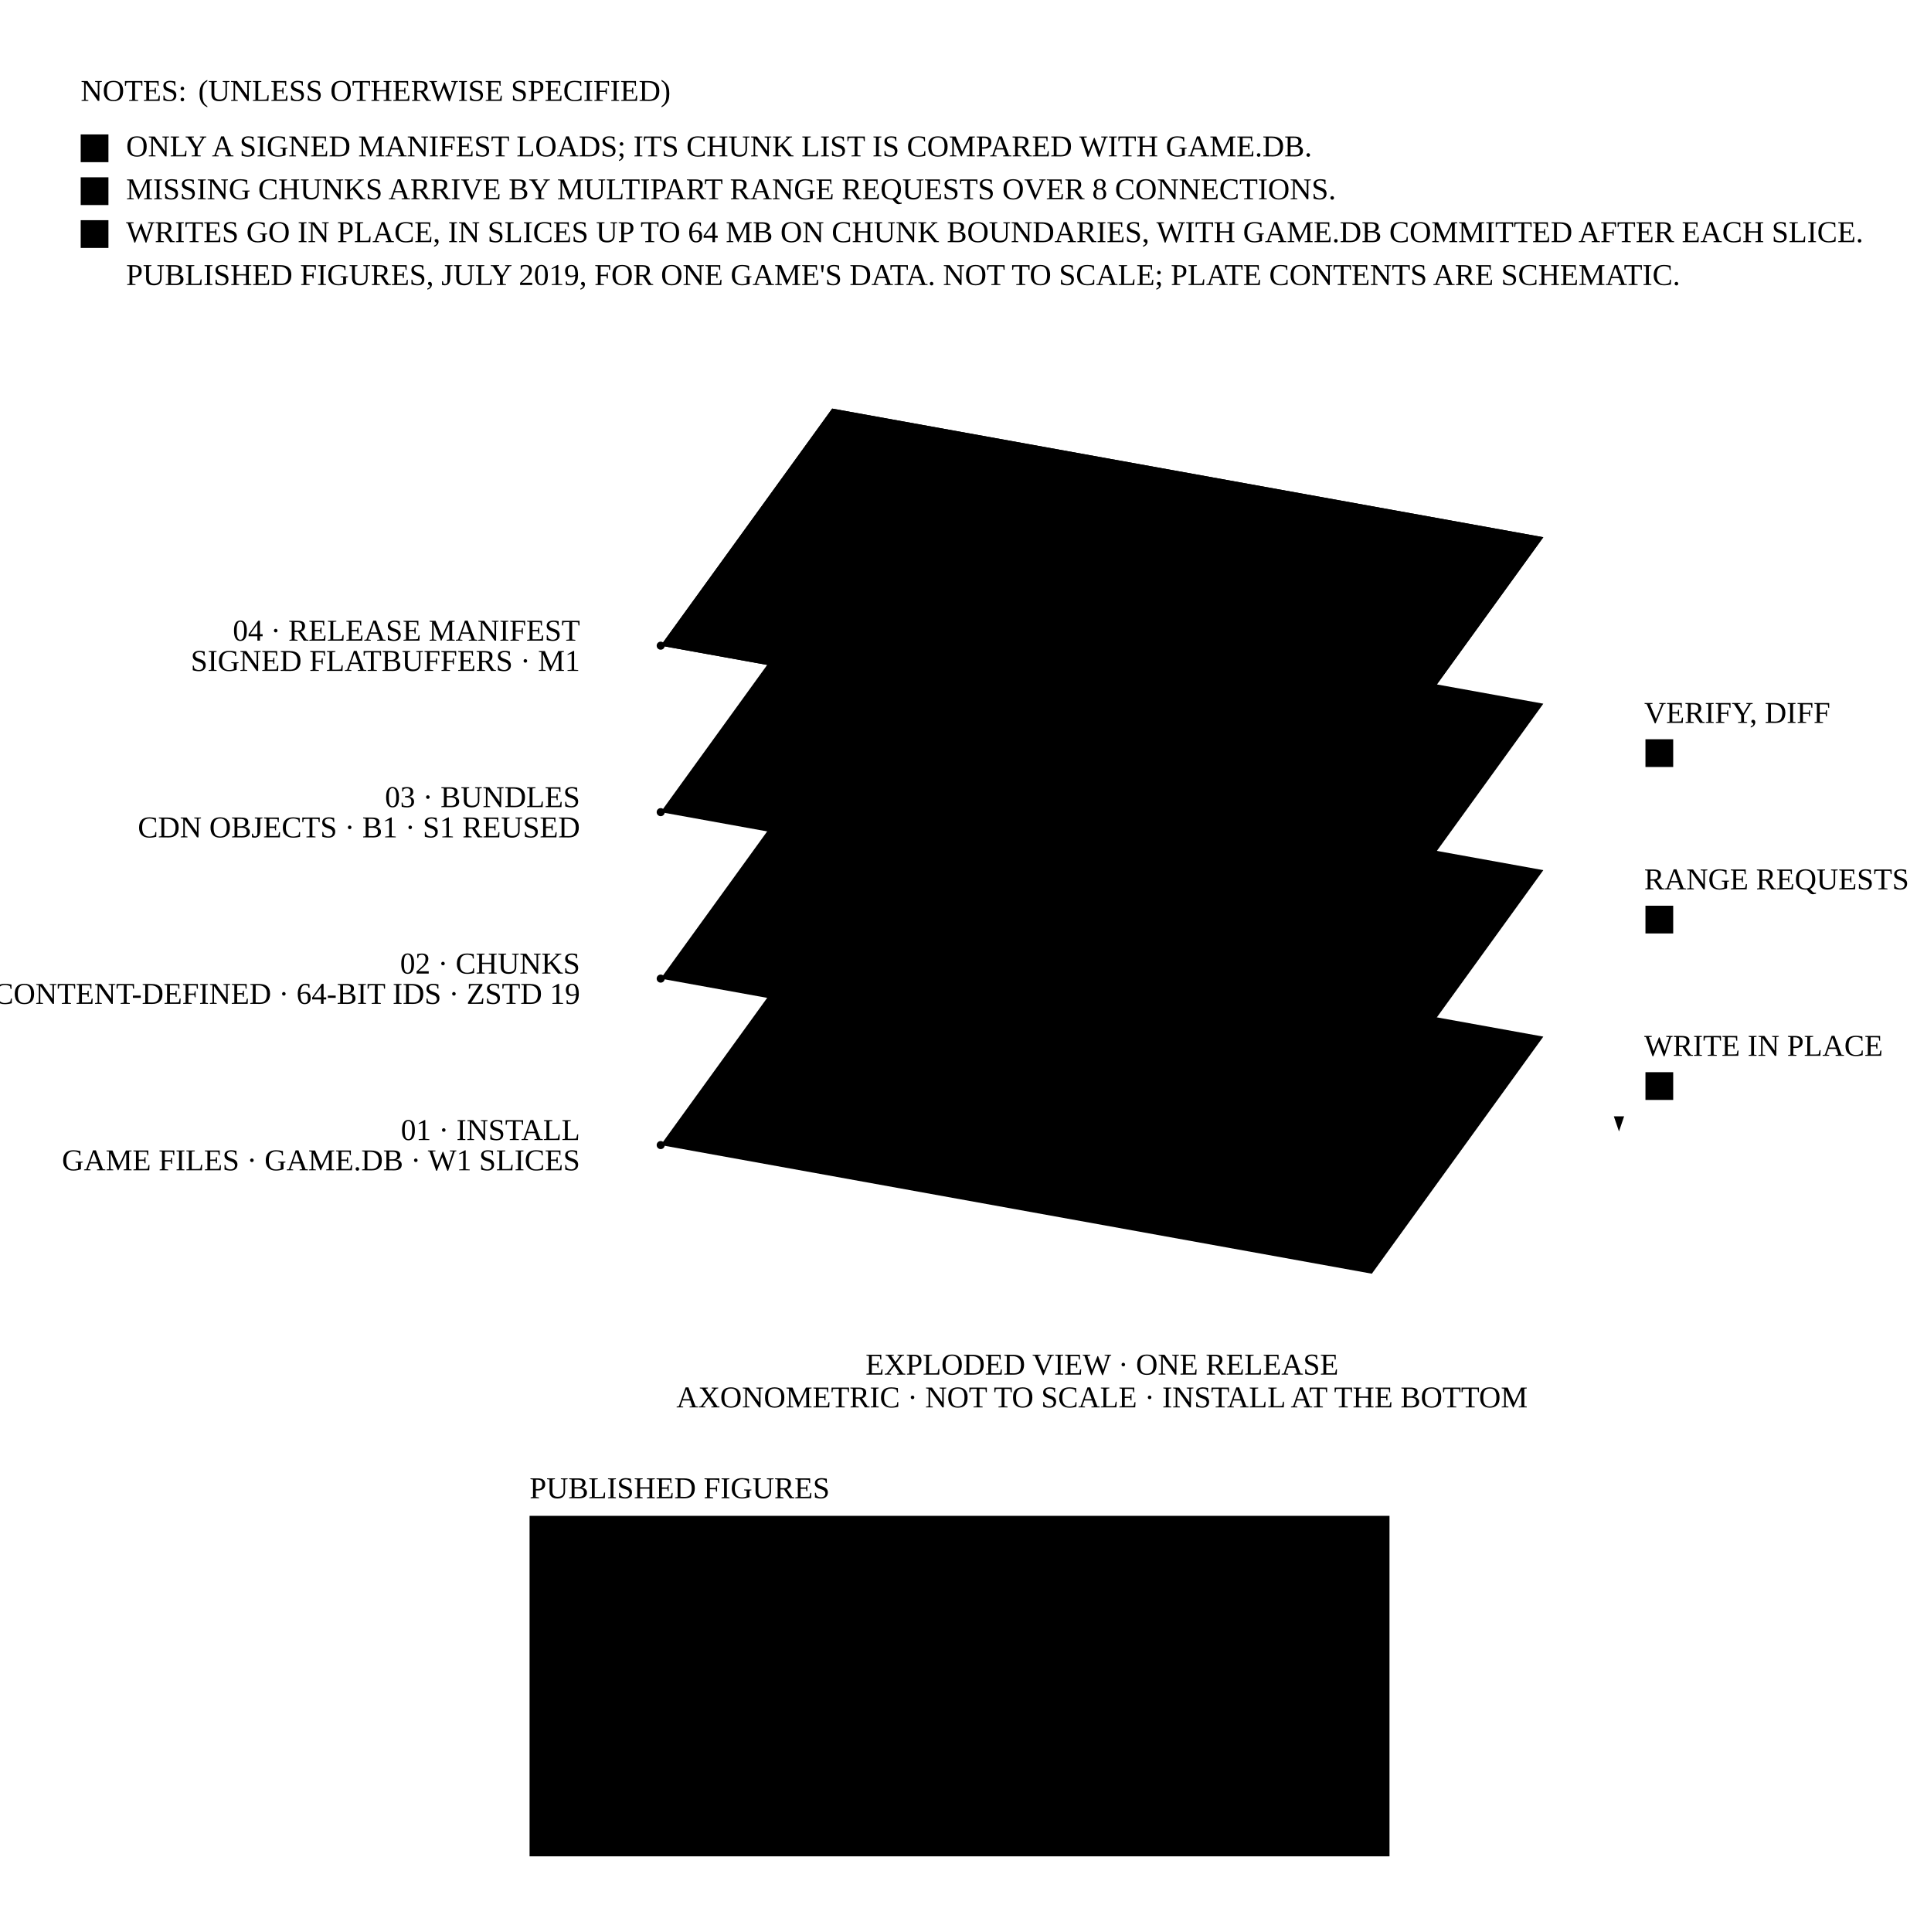
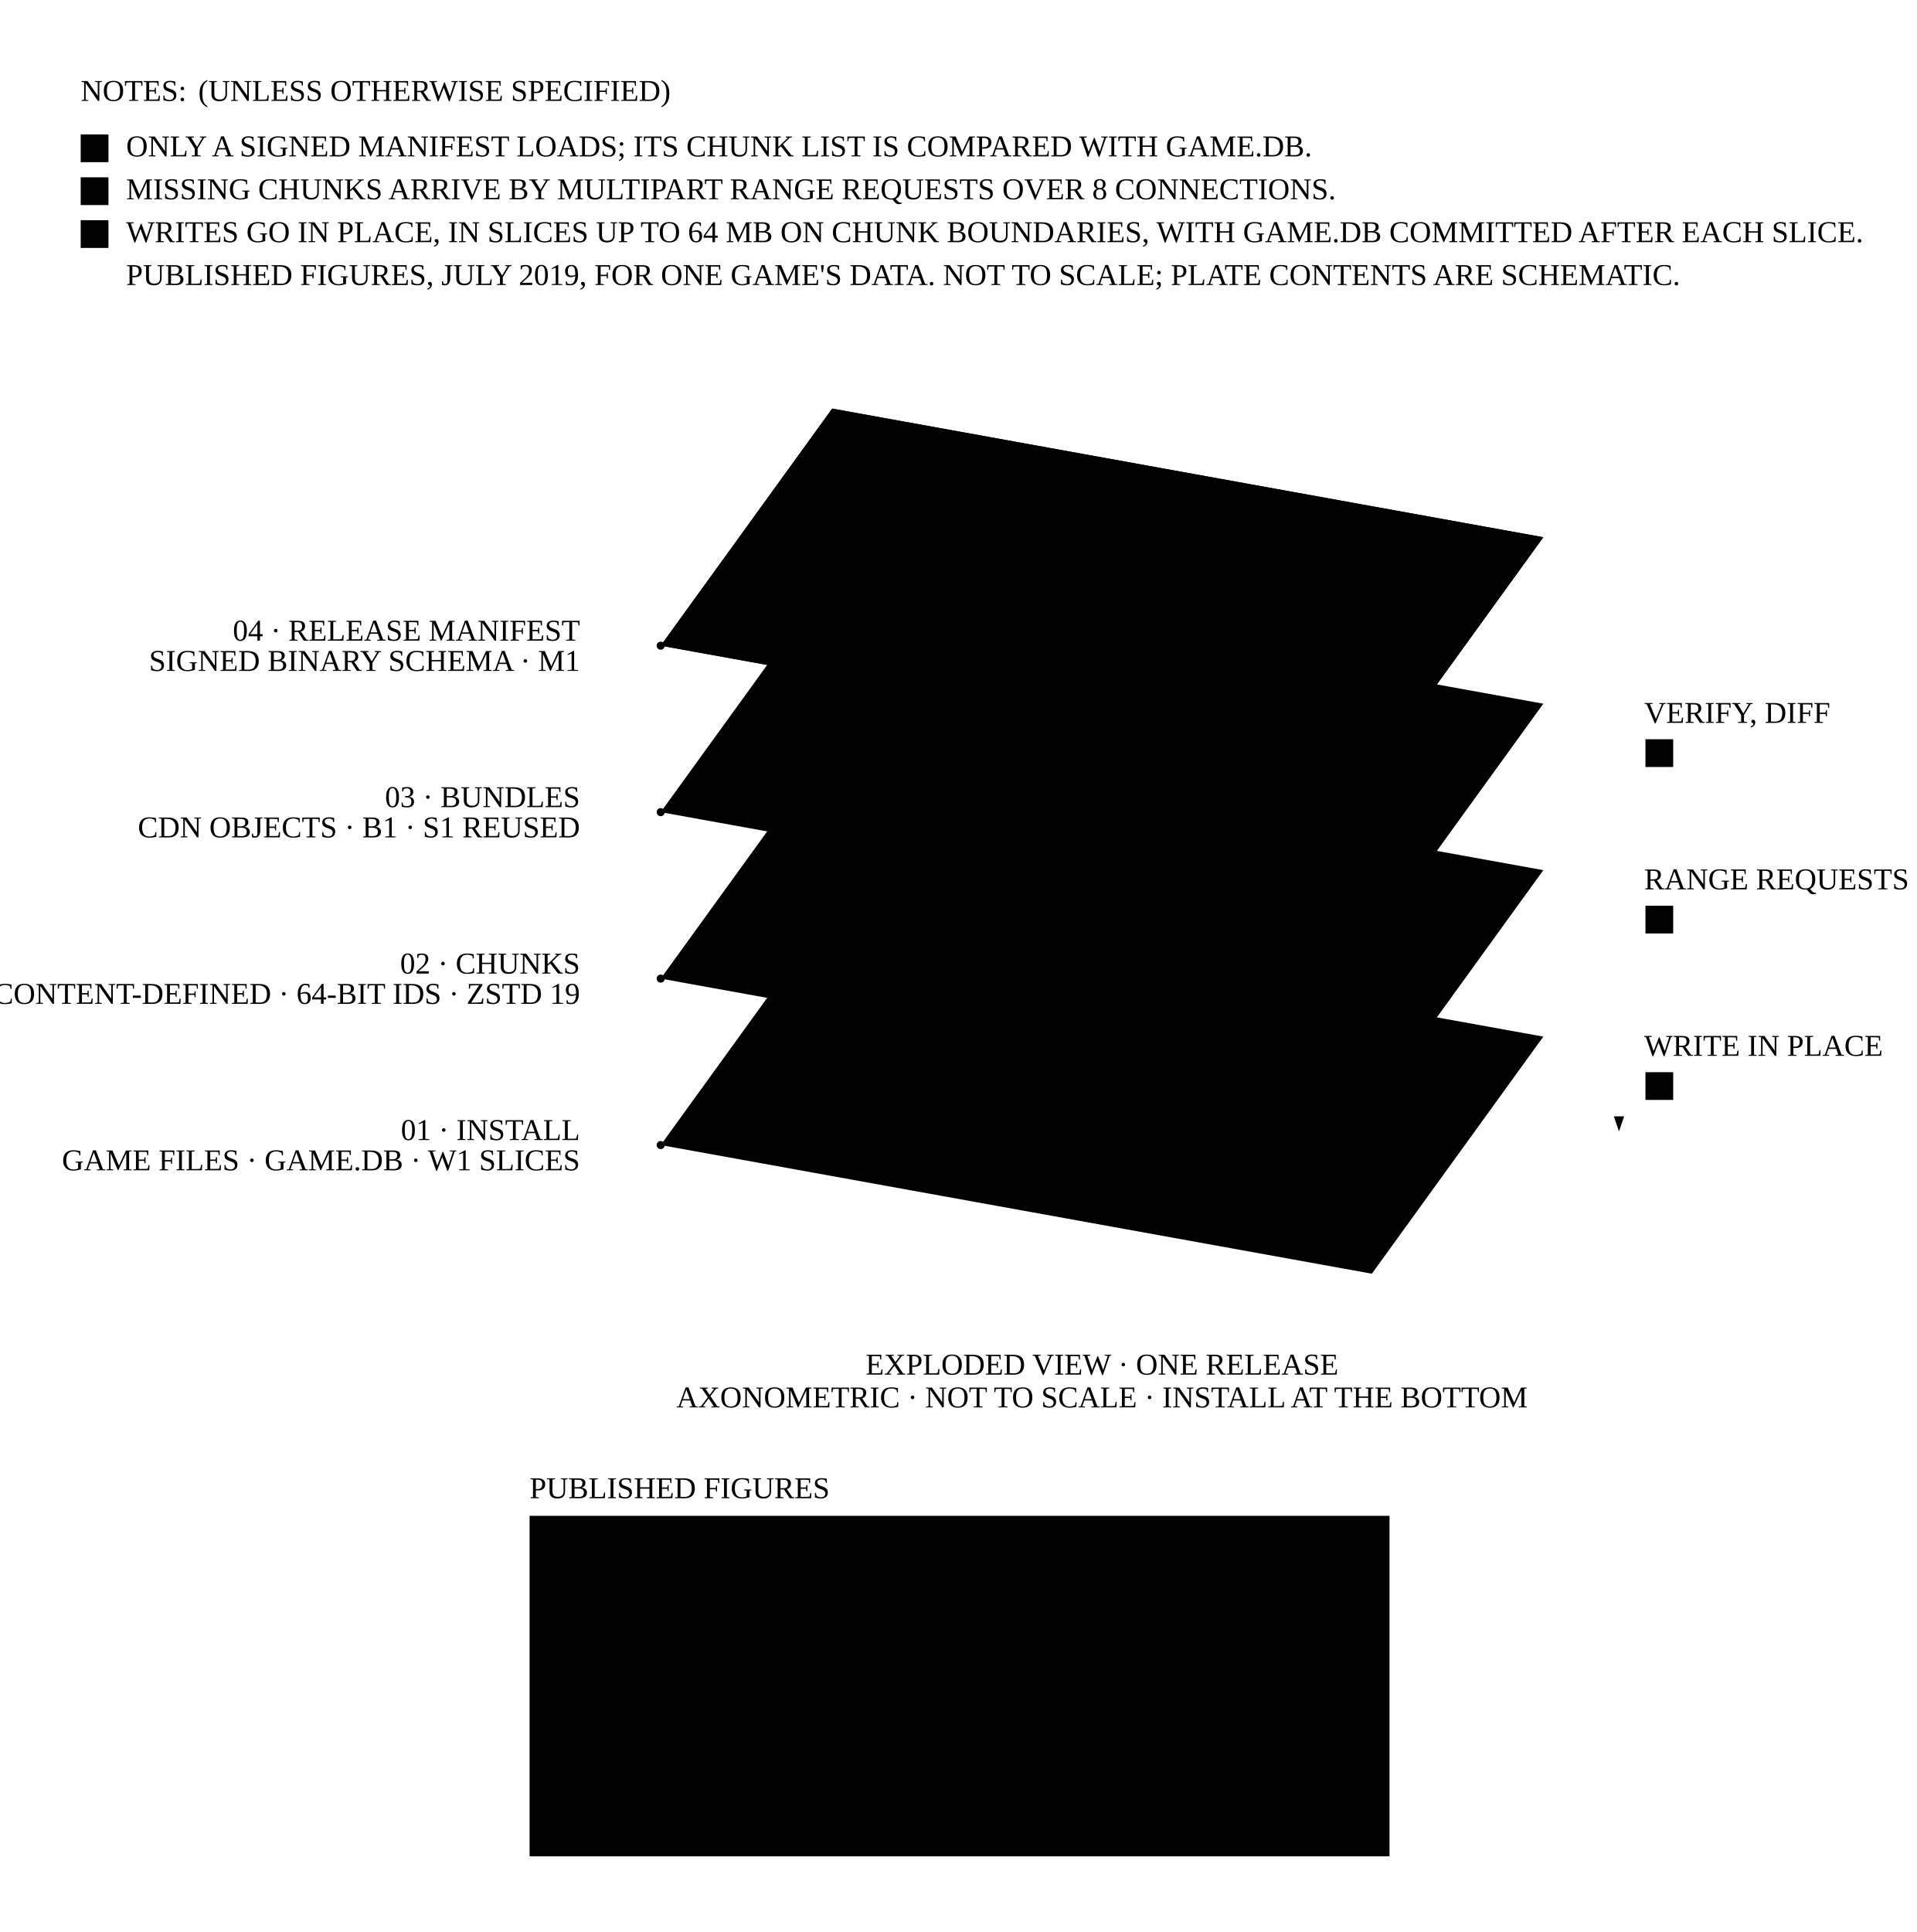
<svg xmlns="http://www.w3.org/2000/svg" class="dwg" viewBox="0 0 760 766">
  <defs>
    <marker id="gm-pm-ah" viewBox="0 0 10 10" refX="10" refY="5" markerWidth="6" markerHeight="6" markerUnits="userSpaceOnUse" orient="auto-start-reverse">
      <path class="ah ink" d="M0,1.6L10,5L0,8.4Z" />
    </marker>
    <marker id="gm-pm-ah-hl" viewBox="0 0 10 10" refX="10" refY="5" markerWidth="6" markerHeight="6" markerUnits="userSpaceOnUse" orient="auto-start-reverse">
      <path class="ah hl" d="M0,1.6L10,5L0,8.4Z" />
    </marker>
    <pattern id="gm-pm-hatch" width="5" height="5" patternUnits="userSpaceOnUse" patternTransform="rotate(45)">
      <path class="hatch-ln" d="M0,0V5" />
    </pattern>
  </defs>
  <text class="nth" x="32" y="40">NOTES:</text>
  <text class="nt" x="78.6" y="40">(UNLESS OTHERWISE SPECIFIED)</text>
  <rect class="nb" x="32" y="53.3" width="11" height="11" />
  <text class="nbt" x="37.5" y="61.5" text-anchor="middle">1</text>
  <text class="nt" x="50" y="62">ONLY A SIGNED MANIFEST LOADS; ITS CHUNK LIST IS COMPARED WITH GAME.DB.</text>
  <rect class="nb" x="32" y="70.3" width="11" height="11" />
  <text class="nbt" x="37.5" y="78.5" text-anchor="middle">2</text>
  <text class="nt" x="50" y="79">MISSING CHUNKS ARRIVE BY MULTIPART RANGE REQUESTS OVER 8 CONNECTIONS.</text>
  <rect class="nb" x="32" y="87.3" width="11" height="11" />
  <text class="nbt" x="37.5" y="95.5" text-anchor="middle">3</text>
  <text class="nt" x="50" y="96">WRITES GO IN PLACE, IN SLICES UP TO 64 MB ON CHUNK BOUNDARIES, WITH GAME.DB COMMITTED AFTER EACH SLICE.</text>
  <text class="nt" x="50" y="113">PUBLISHED FIGURES, JULY 2019, FOR ONE GAME'S DATA. NOT TO SCALE; PLATE CONTENTS ARE SCHEMATIC.</text>
  <path class="phantom" d="M330,360L330,162" />
  <path class="phantom" d="M612,411L612,213" />
  <path class="phantom" d="M544,505L544,307" />
  <path class="phantom" d="M262,454L262,256" />
  <g class="iso" transform="matrix(0.94 0.17 -0.34 0.47 330 360)">
    <rect class="obj plate" x="0" y="0" width="300" height="200" />
    <rect class="obj fill-2" x="16" y="92" width="150" height="92" />
    <rect class="obj fill-1" x="26" y="102" width="60" height="34" />
    <rect class="obj fill-1" x="92" y="102" width="64" height="20" />
    <rect class="obj fill-1" x="92" y="128" width="64" height="46" />
    <rect class="obj fill-1" x="26" y="142" width="60" height="32" />
    <path class="obj fill-2" d="M196,104v62a28,9 0 0 0 56,0v-62" />
    <path class="obj fill-1" d="M196,104a28,9 0 0 1 56,0a28,9 0 0 1 -56,0Z" />
    <path class="ext" d="M196,126a28,9 0 0 0 56,0M196,146a28,9 0 0 0 56,0" />
  </g>
  <circle class="dot" cx="262" cy="454" r="1.6" />
  <path class="leader" d="M262,454H238" />
  <text class="lt" x="230" y="452" text-anchor="end">01 · INSTALL</text>
  <text class="vs" x="230" y="464" text-anchor="end">GAME FILES · GAME.DB · W1 SLICES</text>
  <g class="iso" transform="matrix(0.94 0.17 -0.34 0.47 330 294)">
    <rect class="obj plate" x="0" y="0" width="300" height="200" />
    <rect class="obj fill-2" x="16" y="98" width="14" height="20" />
    <rect class="obj fill-1" x="33" y="98" width="22" height="20" />
    <rect class="obj fill-2" x="58" y="98" width="10" height="20" />
    <rect class="obj fill-2" x="71" y="98" width="18" height="20" />
    <rect class="obj fill-2" x="92" y="98" width="26" height="20" />
    <rect class="obj fill-1" x="121" y="98" width="12" height="20" />
    <rect class="obj fill-2" x="136" y="98" width="16" height="20" />
    <rect class="obj fill-2" x="155" y="98" width="20" height="20" />
    <rect class="obj fill-2" x="178" y="98" width="11" height="20" />
    <rect class="obj fill-1" x="192" y="98" width="24" height="20" />
    <rect class="obj fill-2" x="219" y="98" width="15" height="20" />
    <rect class="obj fill-2" x="237" y="98" width="19" height="20" />
    <rect class="obj fill-2" x="259" y="98" width="13" height="20" />
    <rect class="obj fill-1" x="16" y="124" width="12" height="20" />
    <rect class="obj fill-2" x="31" y="124" width="16" height="20" />
    <rect class="obj fill-2" x="50" y="124" width="20" height="20" />
    <rect class="obj fill-2" x="73" y="124" width="11" height="20" />
    <rect class="obj fill-1" x="87" y="124" width="24" height="20" />
    <rect class="obj fill-2" x="114" y="124" width="15" height="20" />
    <rect class="obj fill-2" x="132" y="124" width="19" height="20" />
    <rect class="obj fill-2" x="154" y="124" width="13" height="20" />
    <rect class="obj fill-1" x="170" y="124" width="14" height="20" />
    <rect class="obj fill-2" x="187" y="124" width="22" height="20" />
    <rect class="obj fill-2" x="212" y="124" width="10" height="20" />
    <rect class="obj fill-2" x="225" y="124" width="18" height="20" />
    <rect class="obj fill-1" x="246" y="124" width="26" height="20" />
    <rect class="obj fill-2" x="16" y="150" width="15" height="20" />
    <rect class="obj fill-2" x="34" y="150" width="19" height="20" />
    <rect class="obj fill-2" x="56" y="150" width="13" height="20" />
    <rect class="obj fill-1" x="72" y="150" width="14" height="20" />
    <rect class="obj fill-2" x="89" y="150" width="22" height="20" />
    <rect class="obj fill-2" x="114" y="150" width="10" height="20" />
    <rect class="obj fill-2" x="127" y="150" width="18" height="20" />
    <rect class="obj fill-1" x="148" y="150" width="26" height="20" />
    <rect class="obj fill-2" x="177" y="150" width="12" height="20" />
    <rect class="obj fill-2" x="192" y="150" width="16" height="20" />
    <rect class="obj fill-2" x="211" y="150" width="20" height="20" />
    <rect class="obj fill-1" x="234" y="150" width="11" height="20" />
    <rect class="obj fill-2" x="248" y="150" width="24" height="20" />
  </g>
  <circle class="dot" cx="262" cy="388" r="1.6" />
  <path class="leader" d="M262,388H238" />
  <text class="lt" x="230" y="386" text-anchor="end">02 · CHUNKS</text>
  <text class="vs" x="230" y="398" text-anchor="end">CONTENT-DEFINED · 64-BIT IDS · ZSTD 19</text>
  <g class="iso" transform="matrix(0.94 0.17 -0.34 0.47 330 228)">
    <rect class="obj plate" x="0" y="0" width="300" height="200" />
    <rect class="obj fill-2" x="16" y="92" width="62" height="92" />
    <rect class="obj fill-1" x="24" y="98" width="46" height="12" />
    <rect class="obj fill-1" x="24" y="118" width="34" height="12" />
    <rect class="obj fill-1" x="24" y="138" width="46" height="12" />
    <rect class="obj fill-1" x="24" y="158" width="34" height="12" />
    <rect class="obj fill-2" x="86" y="92" width="62" height="92" />
    <rect class="obj fill-1" x="94" y="98" width="46" height="12" />
    <rect class="obj fill-1" x="94" y="118" width="34" height="12" />
    <rect class="obj fill-1" x="94" y="138" width="46" height="12" />
    <rect class="obj fill-1" x="94" y="158" width="34" height="12" />
    <rect class="obj fill-2" x="156" y="92" width="62" height="92" />
    <rect class="obj fill-1" x="164" y="98" width="46" height="12" />
    <rect class="obj fill-1" x="164" y="118" width="34" height="12" />
    <rect class="obj fill-1" x="164" y="138" width="46" height="12" />
    <rect class="obj fill-1" x="164" y="158" width="34" height="12" />
    <rect class="slot" x="226" y="92" width="58" height="92" />
    <rect class="obj fill-2" x="234" y="98" width="40" height="12" />
    <rect class="obj fill-2" x="234" y="118" width="40" height="12" />
    <rect class="obj fill-2" x="234" y="138" width="40" height="12" />
  </g>
  <circle class="dot" cx="262" cy="322" r="1.6" />
  <path class="leader" d="M262,322H238" />
  <text class="lt" x="230" y="320" text-anchor="end">03 · BUNDLES</text>
  <text class="vs" x="230" y="332" text-anchor="end">CDN OBJECTS · B1 · S1 REUSED</text>
  <g class="iso" transform="matrix(0.94 0.17 -0.34 0.47 330 162)">
    <rect class="obj plate" x="0" y="0" width="300" height="200" />
    <rect class="obj hl" x="0" y="0" width="300" height="200" />
    <rect class="obj fill-2" x="20" y="20" width="260" height="26" />
    <circle class="obj" cx="262" cy="33" r="7" />
    <rect class="obj fill-2" x="20" y="62" width="200" height="10" />
    <rect class="obj fill-2" x="20" y="80" width="170" height="10" />
    <rect class="obj fill-2" x="20" y="98" width="140" height="10" />
    <rect class="obj fill-2" x="20" y="116" width="200" height="10" />
    <rect class="obj fill-2" x="20" y="134" width="170" height="10" />
    <rect class="obj fill-2" x="20" y="152" width="140" height="10" />
    <rect class="obj fill-2" x="20" y="170" width="200" height="10" />
  </g>
  <circle class="dot" cx="262" cy="256" r="1.6" />
  <path class="leader" d="M262,256H238" />
  <text class="lt" x="230" y="254" text-anchor="end">04 · RELEASE MANIFEST</text>
-   <text class="vs" x="230" y="266" text-anchor="end">SIGNED FLATBUFFERS · M1</text>
+   <text class="vs" x="230" y="266" text-anchor="end">SIGNED BINARY SCHEMA · M1</text>
  <path class="leader" d="M642,250.6V448.6" marker-end="url(#gm-pm-ah)" />
  <text class="sl ink" x="652" y="286.6">VERIFY, DIFF</text>
  <rect class="nb" x="652.5" y="293.1" width="11" height="11" />
  <text class="nbt" x="658" y="301.3" text-anchor="middle">1</text>
  <text class="sl ink" x="652" y="352.6">RANGE REQUESTS</text>
  <rect class="nb" x="652.5" y="359.1" width="11" height="11" />
  <text class="nbt" x="658" y="367.3" text-anchor="middle">2</text>
  <text class="sl ink" x="652" y="418.6">WRITE IN PLACE</text>
  <rect class="nb" x="652.5" y="425.1" width="11" height="11" />
  <text class="nbt" x="658" y="433.3" text-anchor="middle">3</text>
  <text class="vt" x="437" y="545" text-anchor="middle">EXPLODED VIEW · ONE RELEASE</text>
  <text class="vs" x="437" y="558" text-anchor="middle">AXONOMETRIC · NOT TO SCALE · INSTALL AT THE BOTTOM</text>
  <text class="vt" x="210" y="594">PUBLISHED FIGURES</text>
  <rect class="tbl" x="210" y="601" width="341" height="135" />
  <path class="tbl" d="M210,616L551,616" />
  <path class="tbl" d="M210,631L551,631" />
  <path class="tbl" d="M210,646L551,646" />
  <path class="tbl" d="M210,661L551,661" />
  <path class="tbl" d="M210,676L551,676" />
  <path class="tbl" d="M210,691L551,691" />
  <path class="tbl" d="M210,706L551,706" />
  <path class="tbl" d="M210,721L551,721" />
  <path class="tbl" d="M247,601L247,736" />
  <path class="tbl" d="M451,601L451,736" />
  <text class="th" x="216" y="611.2">CODE</text>
  <text class="th" x="349" y="611.2" text-anchor="middle">VARIABLE</text>
  <text class="th" x="501" y="611.2" text-anchor="middle">VALUE</text>
  <text class="tc" x="216" y="626.7">C1</text>
  <text class="tc" x="349" y="626.7" text-anchor="middle">chunks in a release</text>
  <text class="tc" x="501" y="626.7" text-anchor="middle">&gt; 300,000</text>
  <text class="tc" x="216" y="641.7">B1</text>
  <text class="tc" x="349" y="641.7" text-anchor="middle">bundles the chunks are grouped into</text>
  <text class="tc" x="501" y="641.7" text-anchor="middle">&lt; 5,000</text>
  <text class="tc" x="216" y="656.7">R1</text>
  <text class="tc" x="349" y="656.7" text-anchor="middle">HTTP requests, full download</text>
  <text class="tc" x="501" y="656.7" text-anchor="middle">R1 ≤ B1, so ≤ 5,000</text>
  <text class="tc" x="216" y="671.7">S1</text>
  <text class="tc" x="349" y="671.7" text-anchor="middle">bundles shared with the previous version</text>
  <text class="tc" x="501" y="671.7" text-anchor="middle">&gt; 85%</text>
  <text class="tc" x="216" y="686.7">D1</text>
  <text class="tc" x="349" y="686.7" text-anchor="middle">chunks removed by deduplication</text>
  <text class="tc" x="501" y="686.7" text-anchor="middle">about 10%</text>
  <text class="tc" x="216" y="701.7">A1</text>
  <text class="tc" x="349" y="701.7" text-anchor="middle">average chunk, example (16 zero bits)</text>
  <text class="tc" x="501" y="701.7" text-anchor="middle">64 KB</text>
  <text class="tc" x="216" y="716.7">M1</text>
  <text class="tc" x="349" y="716.7" text-anchor="middle">release manifest</text>
  <text class="tc" x="501" y="716.7" text-anchor="middle">about 8 MB</text>
  <text class="tc" x="216" y="731.7">W1</text>
  <text class="tc" x="349" y="731.7" text-anchor="middle">largest write slice / bytes in flight</text>
  <text class="tc" x="501" y="731.7" text-anchor="middle">64 / 128 MB</text>
</svg>
